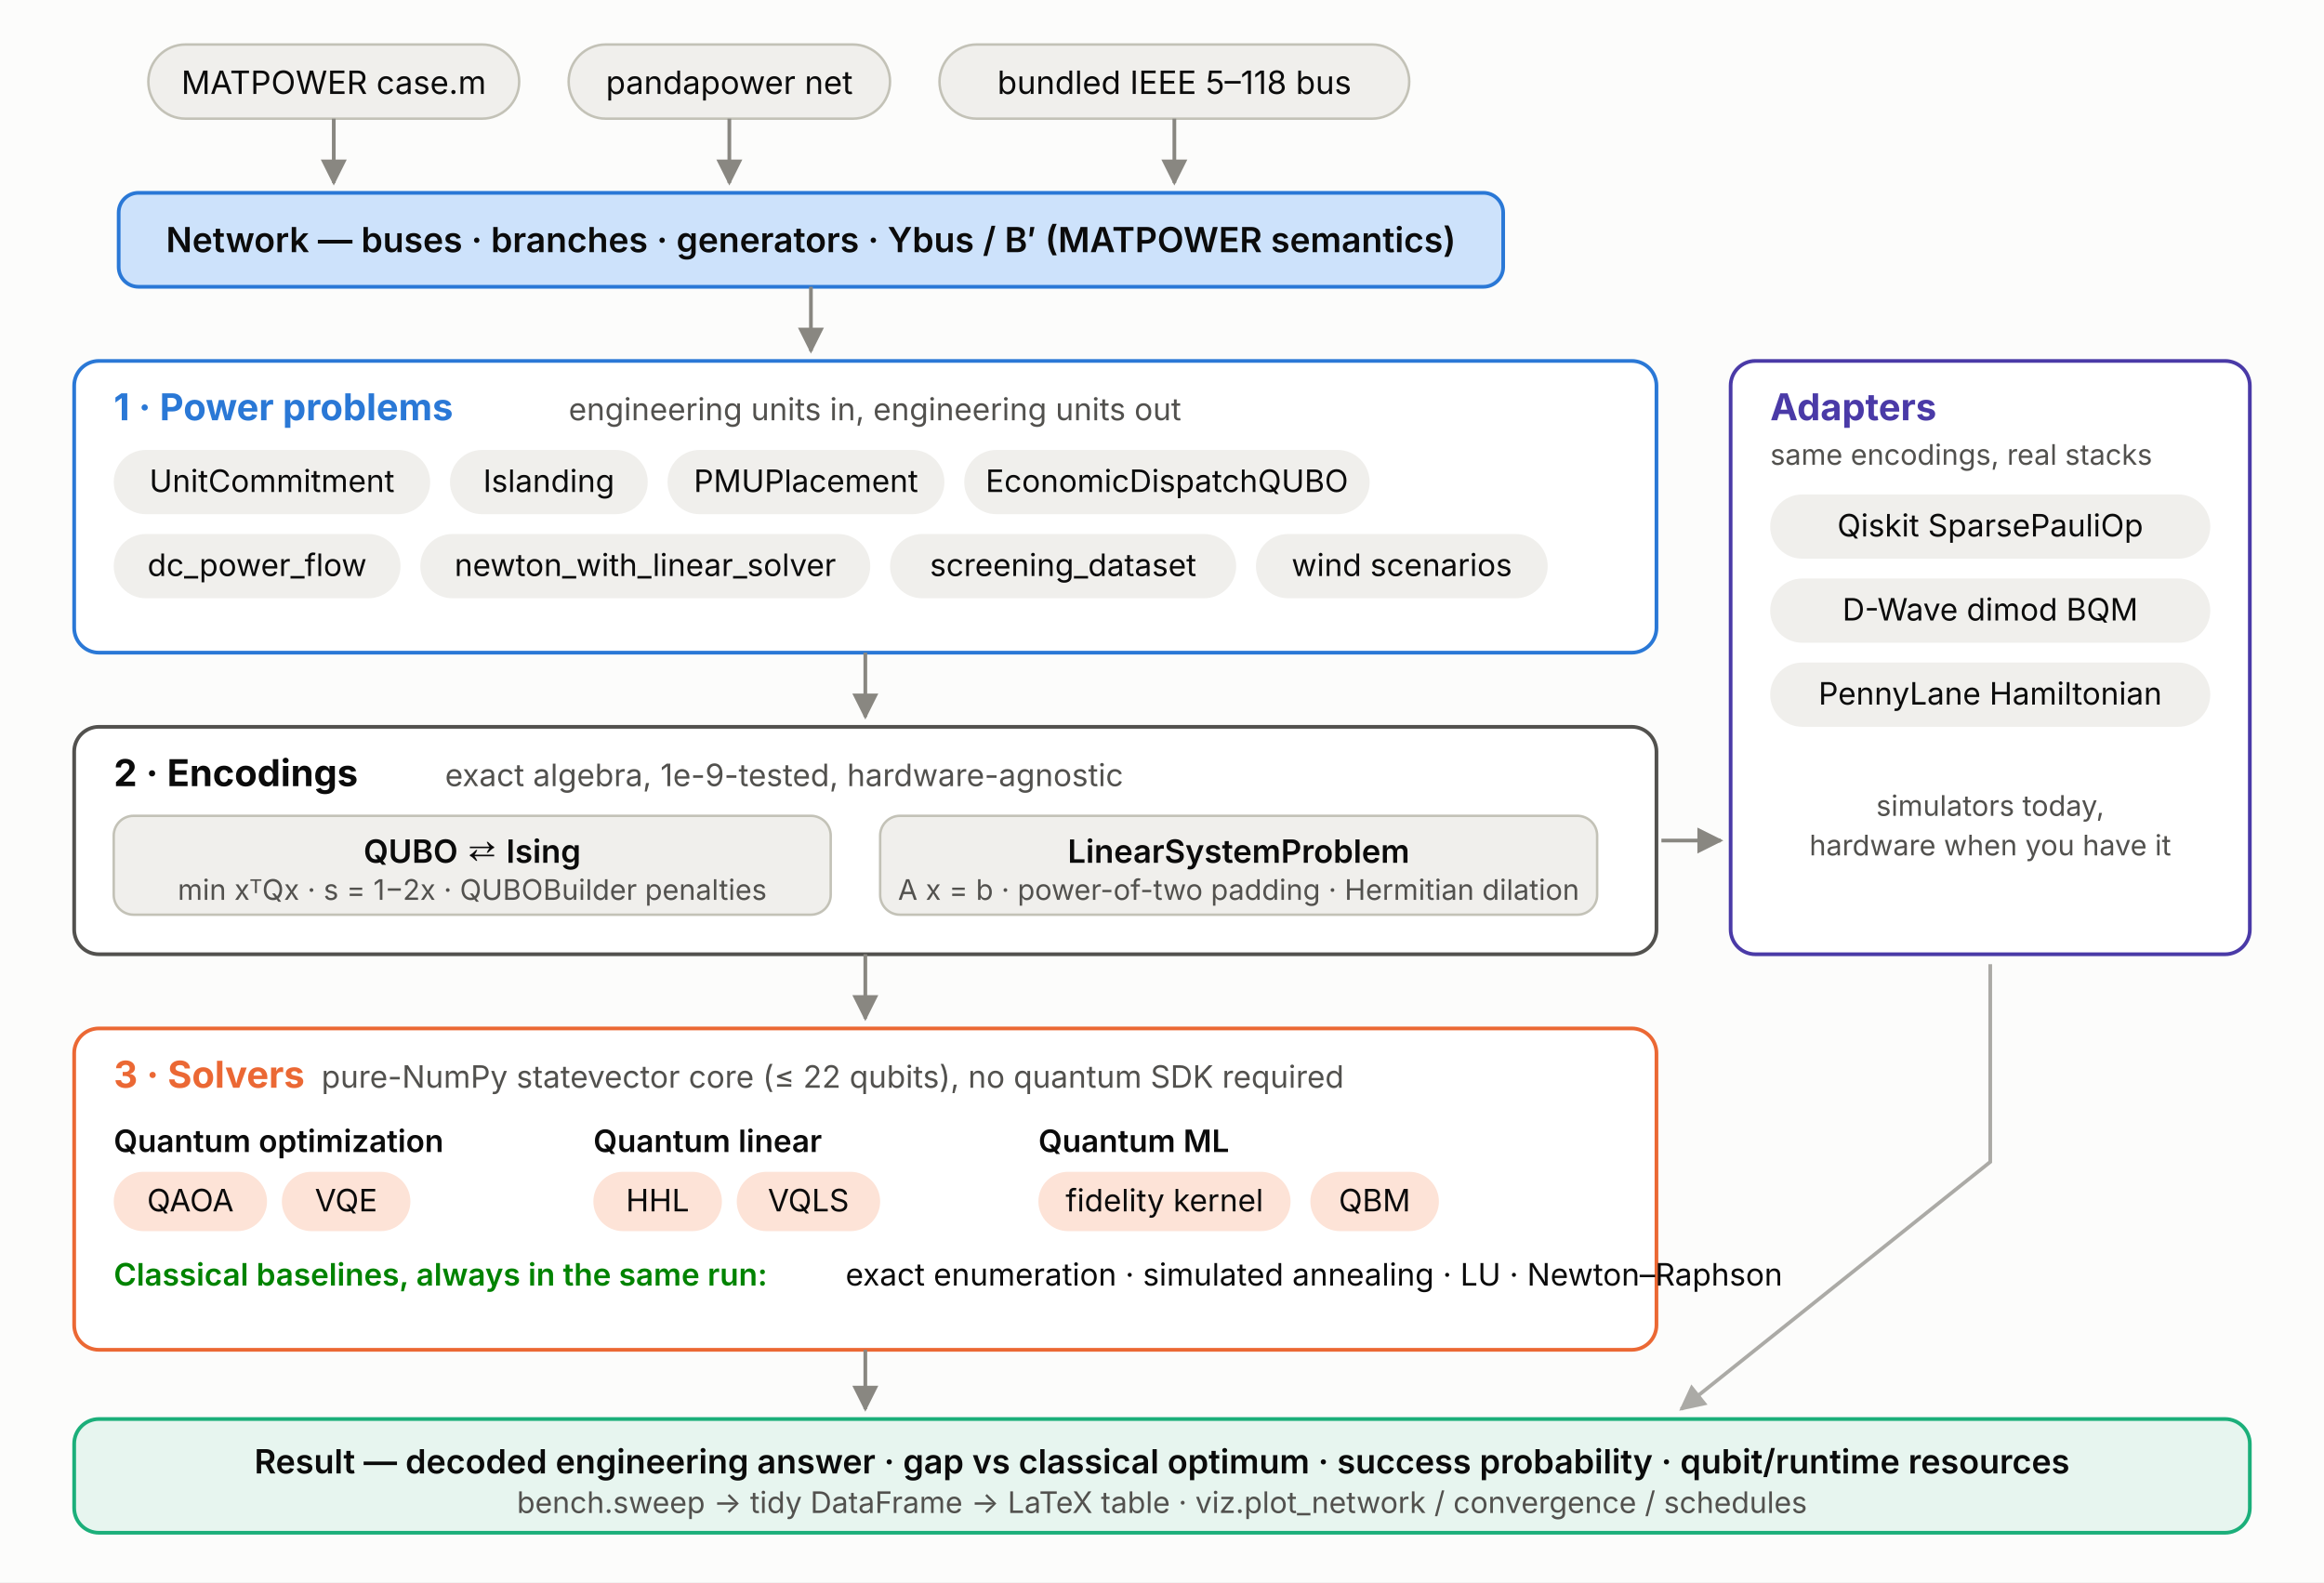
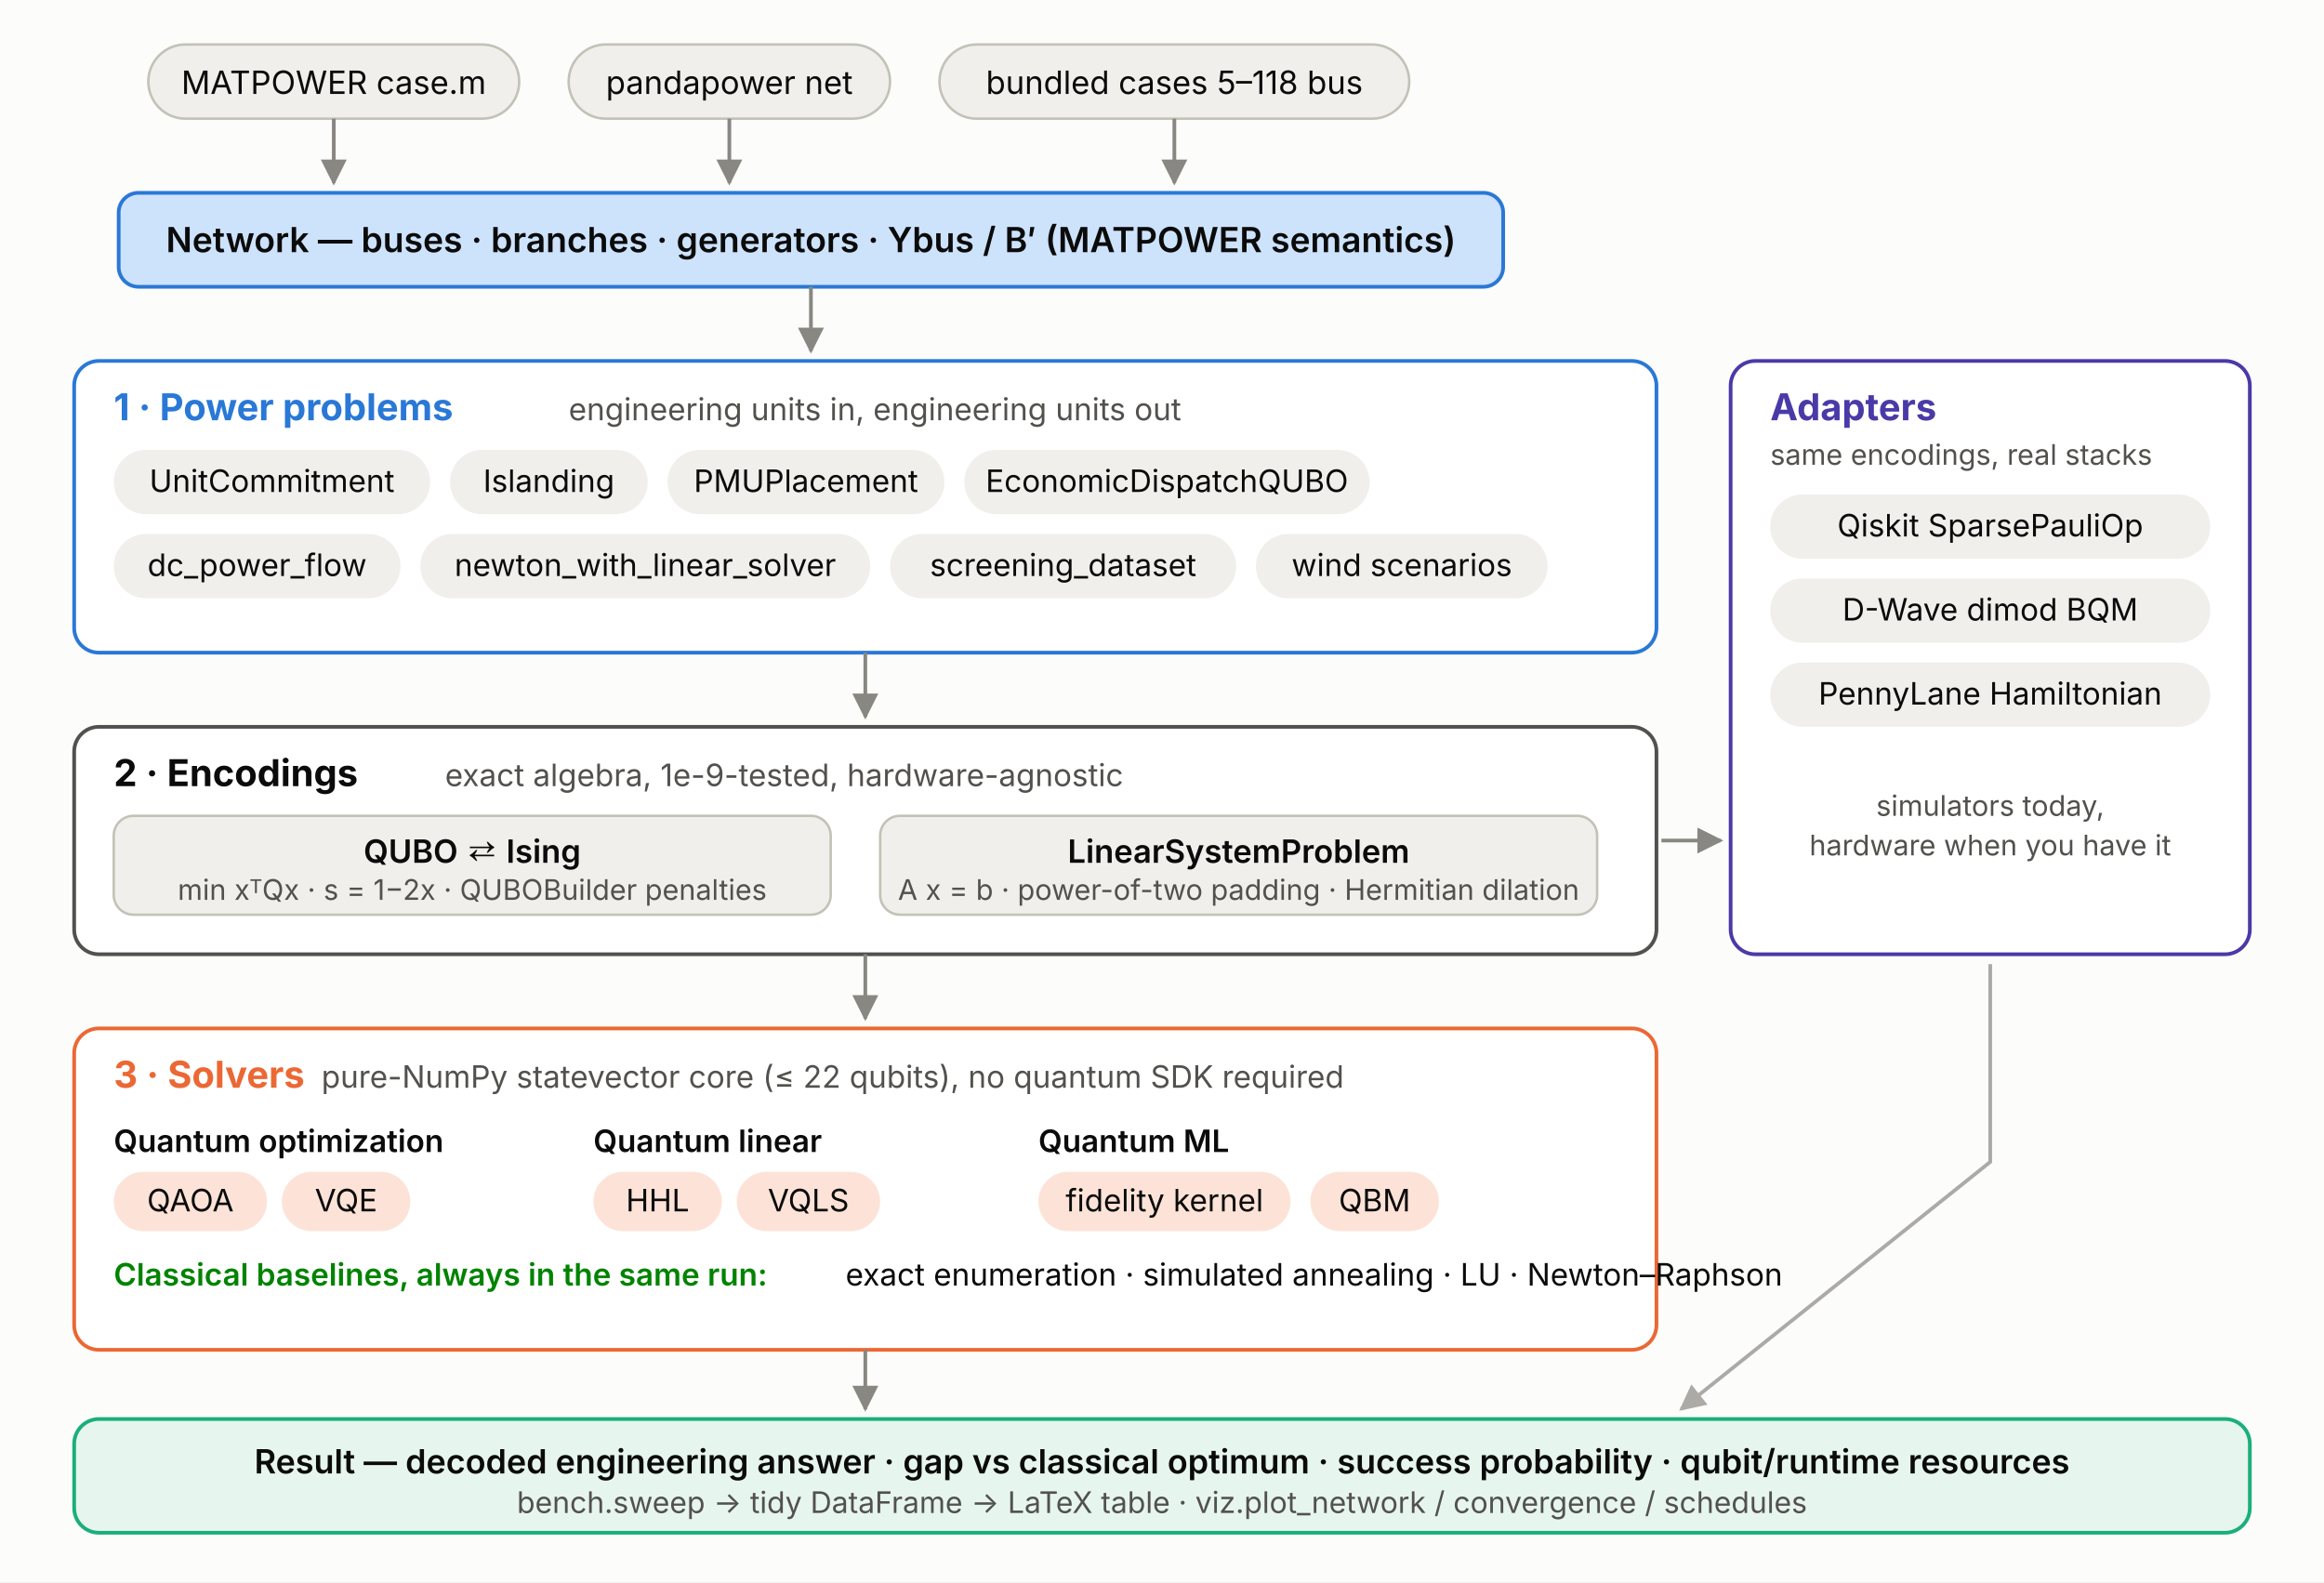
<svg xmlns="http://www.w3.org/2000/svg" viewBox="0 0 940 640" width="940" height="640" font-family="Avenir Next, Inter, Segoe UI, Helvetica Neue, Arial, sans-serif" role="img" aria-label="QuGrid three-layer architecture">
  <defs>
    <marker id="arr" viewBox="0 0 10 10" refX="9" refY="5" markerWidth="7" markerHeight="7" orient="auto-start-reverse">
      <path d="M0 0 L10 5 L0 10 z" fill="#898781" />
    </marker>
  </defs>
  <rect x="0" y="0" width="940" height="640" fill="#fcfcfb" />
  <g font-size="13" fill="#0b0b0b">
    <rect x="60" y="18" width="150" height="30" rx="15" fill="#f0efec" stroke="#c3c2b7" />
    <text x="135" y="38" text-anchor="middle">MATPOWER case.m</text>
    <rect x="230" y="18" width="130" height="30" rx="15" fill="#f0efec" stroke="#c3c2b7" />
    <text x="295" y="38" text-anchor="middle">pandapower net</text>
    <rect x="380" y="18" width="190" height="30" rx="15" fill="#f0efec" stroke="#c3c2b7" />
-     <text x="475" y="38" text-anchor="middle">bundled IEEE 5–118 bus</text>
+     <text x="475" y="38" text-anchor="middle">bundled cases 5–118 bus</text>
  </g>
  <g stroke="#898781" stroke-width="1.5" marker-end="url(#arr)">
    <path d="M135 48 L135 74" fill="none" />
    <path d="M295 48 L295 74" fill="none" />
    <path d="M475 48 L475 74" fill="none" />
  </g>
  <rect x="48" y="78" width="560" height="38" rx="8" fill="#cde2fb" stroke="#2a78d6" stroke-width="1.5" />
  <text x="328" y="102" text-anchor="middle" font-size="14" font-weight="600" fill="#0b0b0b">Network — buses · branches · generators · Ybus / B′ (MATPOWER semantics)</text>
  <path d="M328 116 L328 142" stroke="#898781" stroke-width="1.5" marker-end="url(#arr)" fill="none" />
  <rect x="30" y="146" width="640" height="118" rx="10" fill="#ffffff" stroke="#2a78d6" stroke-width="1.5" />
  <text x="46" y="170" font-size="15" font-weight="700" fill="#2a78d6">1 · Power problems</text>
  <text x="230" y="170" font-size="12.5" fill="#52514e">engineering units in, engineering units out</text>
  <g font-size="12.5" fill="#0b0b0b">
    <rect x="46" y="182" width="128" height="26" rx="13" fill="#f0efec" />
    <text x="110" y="199" text-anchor="middle">UnitCommitment</text>
    <rect x="182" y="182" width="80" height="26" rx="13" fill="#f0efec" />
    <text x="222" y="199" text-anchor="middle">Islanding</text>
    <rect x="270" y="182" width="112" height="26" rx="13" fill="#f0efec" />
    <text x="326" y="199" text-anchor="middle">PMUPlacement</text>
    <rect x="390" y="182" width="164" height="26" rx="13" fill="#f0efec" />
    <text x="472" y="199" text-anchor="middle">EconomicDispatchQUBO</text>
    <rect x="46" y="216" width="116" height="26" rx="13" fill="#f0efec" />
    <text x="104" y="233" text-anchor="middle">dc_power_flow</text>
    <rect x="170" y="216" width="182" height="26" rx="13" fill="#f0efec" />
    <text x="261" y="233" text-anchor="middle">newton_with_linear_solver</text>
    <rect x="360" y="216" width="140" height="26" rx="13" fill="#f0efec" />
    <text x="430" y="233" text-anchor="middle">screening_dataset</text>
    <rect x="508" y="216" width="118" height="26" rx="13" fill="#f0efec" />
    <text x="567" y="233" text-anchor="middle">wind scenarios</text>
  </g>
  <path d="M350 264 L350 290" stroke="#898781" stroke-width="1.5" marker-end="url(#arr)" fill="none" />
  <rect x="30" y="294" width="640" height="92" rx="10" fill="#ffffff" stroke="#52514e" stroke-width="1.5" />
  <text x="46" y="318" font-size="15" font-weight="700" fill="#0b0b0b">2 · Encodings</text>
  <text x="180" y="318" font-size="12.5" fill="#52514e">exact algebra, 1e-9-tested, hardware-agnostic</text>
  <g font-size="13" fill="#0b0b0b">
    <rect x="46" y="330" width="290" height="40" rx="8" fill="#f0efec" stroke="#c3c2b7" />
    <text x="191" y="349" text-anchor="middle" font-weight="600">QUBO ⇄ Ising</text>
    <text x="191" y="364" text-anchor="middle" font-size="11.5" fill="#52514e">min xᵀQx · s = 1−2x · QUBOBuilder penalties</text>
    <rect x="356" y="330" width="290" height="40" rx="8" fill="#f0efec" stroke="#c3c2b7" />
    <text x="501" y="349" text-anchor="middle" font-weight="600">LinearSystemProblem</text>
    <text x="501" y="364" text-anchor="middle" font-size="11.5" fill="#52514e">A x = b · power-of-two padding · Hermitian dilation</text>
  </g>
  <path d="M350 386 L350 412" stroke="#898781" stroke-width="1.5" marker-end="url(#arr)" fill="none" />
  <rect x="30" y="416" width="640" height="130" rx="10" fill="#ffffff" stroke="#eb6834" stroke-width="1.5" />
  <text x="46" y="440" font-size="15" font-weight="700" fill="#eb6834">3 · Solvers</text>
  <text x="130" y="440" font-size="12.5" fill="#52514e">pure-NumPy statevector core (≤ 22 qubits), no quantum SDK required</text>
  <g font-size="12.5" fill="#0b0b0b">
    <text x="46" y="466" font-weight="600">Quantum optimization</text>
    <rect x="46" y="474" width="62" height="24" rx="12" fill="#fde3d7" />
    <text x="77" y="490" text-anchor="middle">QAOA</text>
    <rect x="114" y="474" width="52" height="24" rx="12" fill="#fde3d7" />
    <text x="140" y="490" text-anchor="middle">VQE</text>
    <text x="240" y="466" font-weight="600">Quantum linear</text>
    <rect x="240" y="474" width="52" height="24" rx="12" fill="#fde3d7" />
    <text x="266" y="490" text-anchor="middle">HHL</text>
    <rect x="298" y="474" width="58" height="24" rx="12" fill="#fde3d7" />
    <text x="327" y="490" text-anchor="middle">VQLS</text>
    <text x="420" y="466" font-weight="600">Quantum ML</text>
    <rect x="420" y="474" width="102" height="24" rx="12" fill="#fde3d7" />
    <text x="471" y="490" text-anchor="middle">fidelity kernel</text>
    <rect x="530" y="474" width="52" height="24" rx="12" fill="#fde3d7" />
    <text x="556" y="490" text-anchor="middle">QBM</text>
    <text x="46" y="520" font-weight="600" fill="#008300">Classical baselines, always in the same run:</text>
    <text x="342" y="520" fill="#0b0b0b">exact enumeration · simulated annealing · LU · Newton–Raphson</text>
  </g>
  <rect x="700" y="146" width="210" height="240" rx="10" fill="#ffffff" stroke="#4a3aa7" stroke-width="1.5" />
  <text x="716" y="170" font-size="15" font-weight="700" fill="#4a3aa7">Adapters</text>
  <text x="716" y="188" font-size="11.5" fill="#52514e">same encodings, real stacks</text>
  <g font-size="12.5" fill="#0b0b0b">
    <rect x="716" y="200" width="178" height="26" rx="13" fill="#f0efec" />
    <text x="805" y="217" text-anchor="middle">Qiskit SparsePauliOp</text>
    <rect x="716" y="234" width="178" height="26" rx="13" fill="#f0efec" />
    <text x="805" y="251" text-anchor="middle">D-Wave dimod BQM</text>
    <rect x="716" y="268" width="178" height="26" rx="13" fill="#f0efec" />
    <text x="805" y="285" text-anchor="middle">PennyLane Hamiltonian</text>
    <text x="805" y="330" text-anchor="middle" font-size="11.5" fill="#52514e">simulators today,</text>
    <text x="805" y="346" text-anchor="middle" font-size="11.5" fill="#52514e">hardware when you have it</text>
  </g>
  <path d="M672 340 L696 340" stroke="#898781" stroke-width="1.5" marker-end="url(#arr)" fill="none" />
  <rect x="30" y="574" width="880" height="46" rx="10" fill="#e7f5ef" stroke="#1baf7a" stroke-width="1.5" />
  <text x="470" y="596" text-anchor="middle" font-size="13.5" font-weight="600" fill="#0b0b0b">Result — decoded engineering answer · gap vs classical optimum · success probability · qubit/runtime resources</text>
  <text x="470" y="612" text-anchor="middle" font-size="12" fill="#52514e">bench.sweep → tidy DataFrame → LaTeX table · viz.plot_network / convergence / schedules</text>
  <path d="M350 546 L350 570" stroke="#898781" stroke-width="1.5" marker-end="url(#arr)" fill="none" />
  <path d="M805 390 L805 470 L680 570" stroke="#898781" stroke-width="1.5" marker-end="url(#arr)" fill="none" opacity="0.7" />
</svg>
